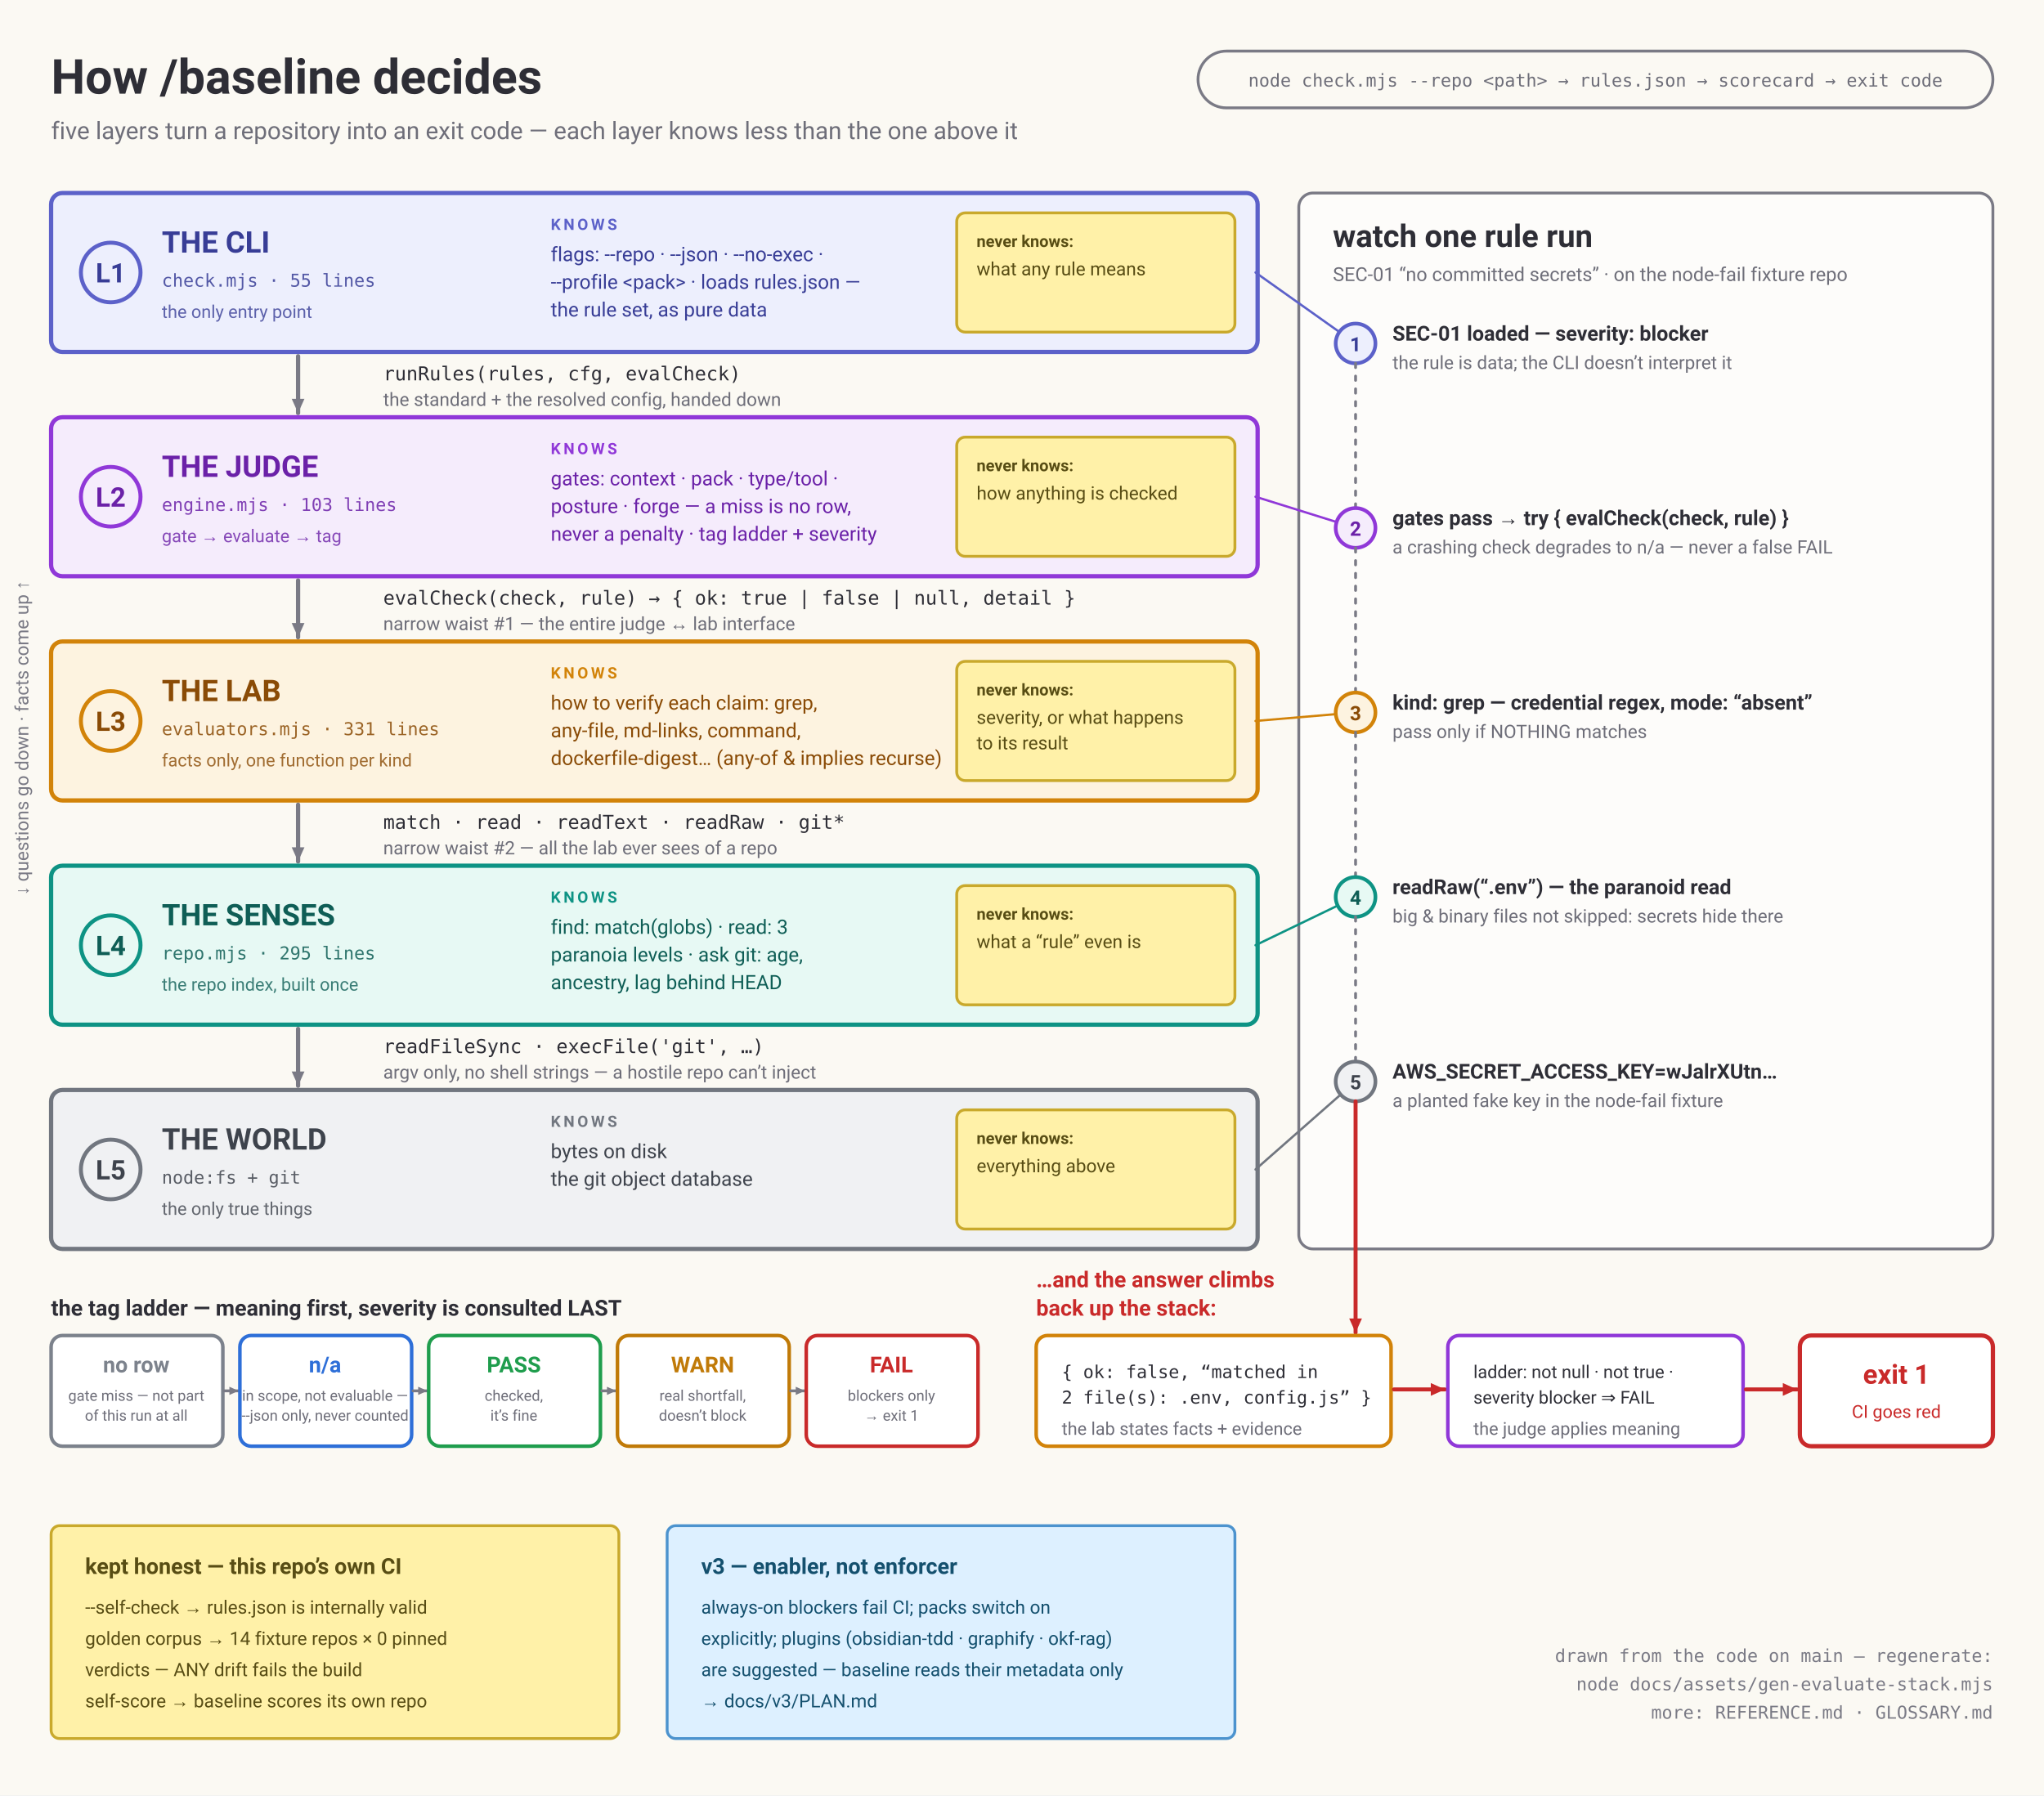
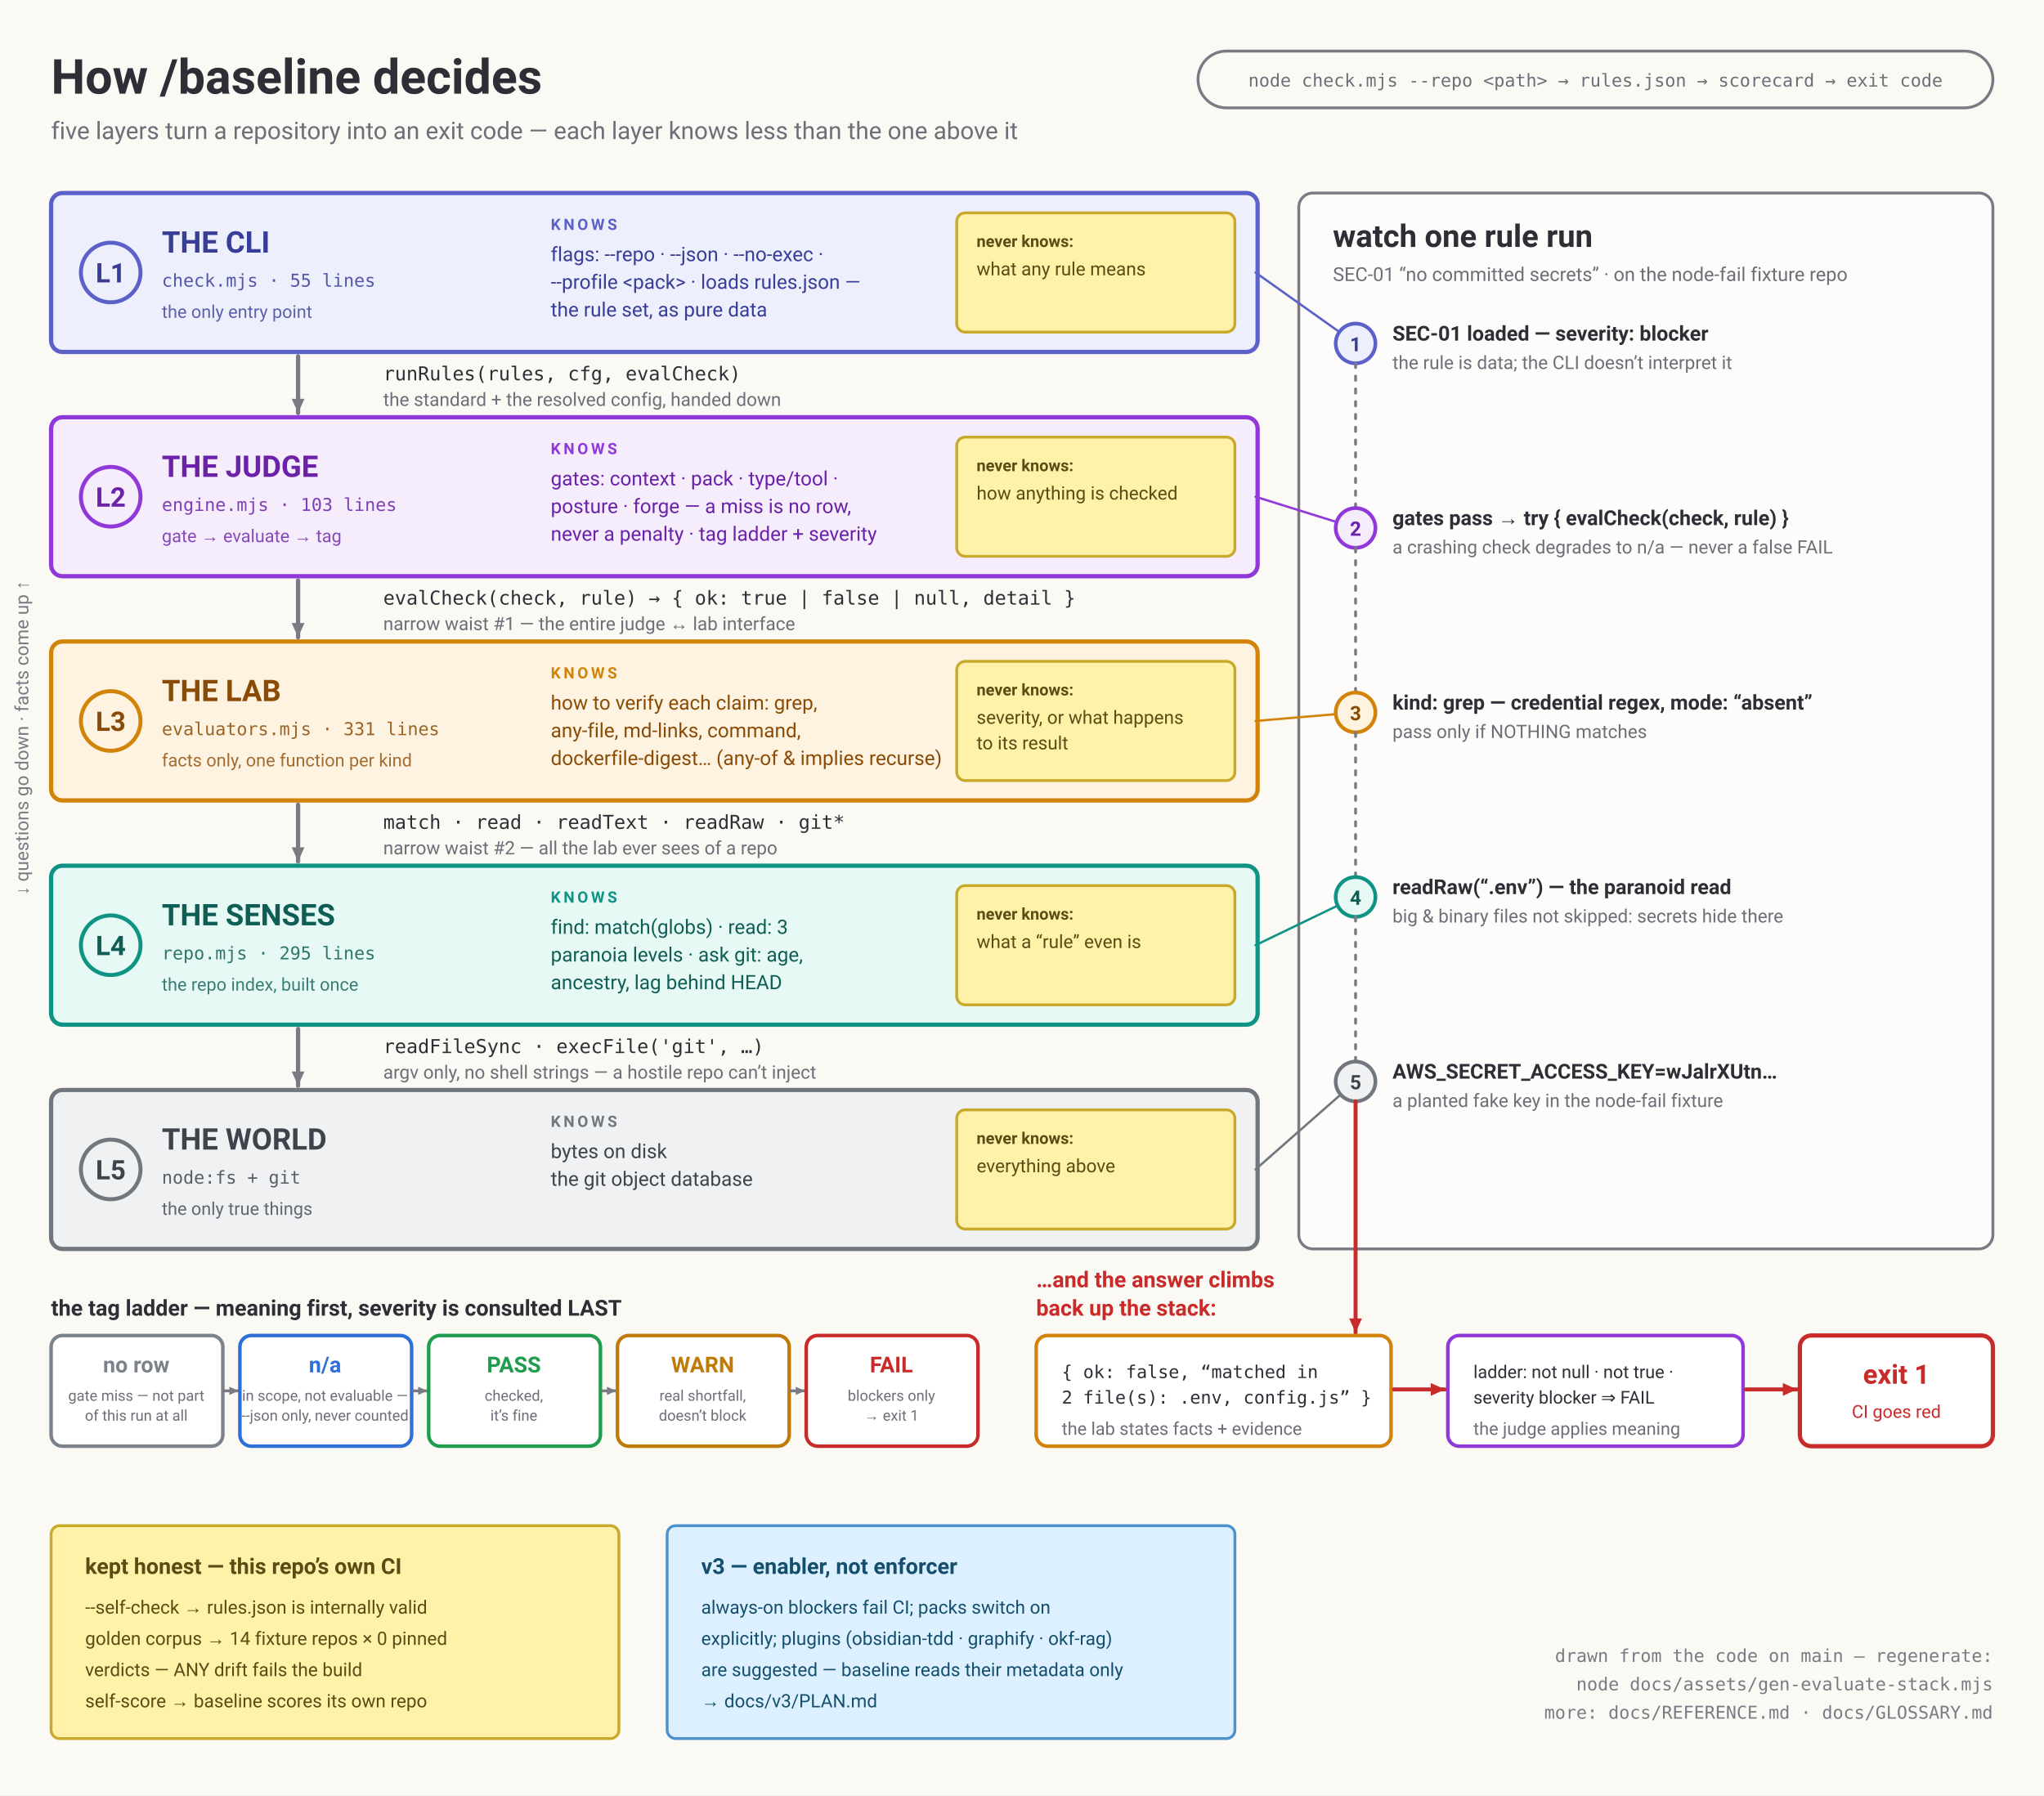
<svg xmlns="http://www.w3.org/2000/svg" viewBox="0 0 1440 1265" role="img" aria-labelledby="t">
  <rect width="1440" height="1265" fill="#FBF9F3" />
  <text x="36" y="66" font-family="Segoe UI, Roboto, Helvetica Neue, Arial, DejaVu Sans, sans-serif" font-size="34" font-weight="bold" fill="#2E2E36" text-anchor="start">How /baseline decides</text>
  <text x="36" y="98" font-family="Segoe UI, Roboto, Helvetica Neue, Arial, DejaVu Sans, sans-serif" font-size="17" font-weight="normal" fill="#6E6E79" text-anchor="start">five layers turn a repository into an exit code — each layer knows less than the one above it</text>
  <rect x="844" y="36" width="560" height="40" rx="20" fill="none" stroke="#7A7A85" stroke-width="2" />
  <text x="1124" y="61" font-family="ui-monospace, Menlo, Consolas, DejaVu Sans Mono, monospace" font-size="12.5" font-weight="normal" fill="#6E6E79" text-anchor="middle">node check.mjs --repo &lt;path&gt;  →  rules.json  →  scorecard  →  exit code</text>
  <g transform="rotate(-90 20 520)">
    <text x="20" y="520" font-family="Segoe UI, Roboto, Helvetica Neue, Arial, DejaVu Sans, sans-serif" font-size="13" font-weight="normal" fill="#7A7A85" text-anchor="middle">↓ questions go down · facts come up ↑</text>
  </g>
  <rect x="36" y="136" width="850" height="112" rx="8" fill="#EDEFFD" stroke="#5C61C9" stroke-width="3" />
  <circle cx="78" cy="192" r="21" fill="none" stroke="#5C61C9" stroke-width="2.8" />
  <text x="78" y="199" font-family="Segoe UI, Roboto, Helvetica Neue, Arial, DejaVu Sans, sans-serif" font-size="19" font-weight="bold" fill="#383D96" text-anchor="middle">L1</text>
  <text x="114" y="178" font-family="Segoe UI, Roboto, Helvetica Neue, Arial, DejaVu Sans, sans-serif" font-size="21" font-weight="bold" fill="#383D96" text-anchor="start">THE CLI</text>
  <text x="114" y="202" font-family="ui-monospace, Menlo, Consolas, DejaVu Sans Mono, monospace" font-size="12.5" font-weight="normal" fill="#383D96" text-anchor="start" opacity="0.85">check.mjs · 55 lines</text>
  <text x="114" y="224" font-family="Segoe UI, Roboto, Helvetica Neue, Arial, DejaVu Sans, sans-serif" font-size="12.5" font-weight="normal" fill="#383D96" text-anchor="start" opacity="0.8">the only entry point</text>
  <text x="388" y="162" font-family="Segoe UI, Roboto, Helvetica Neue, Arial, DejaVu Sans, sans-serif" font-size="11" font-weight="bold" fill="#5C61C9" text-anchor="start" letter-spacing="2">KNOWS</text>
  <text x="388" y="184" font-family="Segoe UI, Roboto, Helvetica Neue, Arial, DejaVu Sans, sans-serif" font-size="14" font-weight="normal" fill="#383D96" text-anchor="start">flags: --repo · --json · --no-exec ·</text>
  <text x="388" y="203.5" font-family="Segoe UI, Roboto, Helvetica Neue, Arial, DejaVu Sans, sans-serif" font-size="14" font-weight="normal" fill="#383D96" text-anchor="start">--profile &lt;pack&gt; · loads rules.json —</text>
  <text x="388" y="223" font-family="Segoe UI, Roboto, Helvetica Neue, Arial, DejaVu Sans, sans-serif" font-size="14" font-weight="normal" fill="#383D96" text-anchor="start">the rule set, as pure data</text>
  <rect x="674" y="150" width="196" height="84" rx="6" fill="#FFF1A8" stroke="#C9A92C" stroke-width="2" />
  <text x="688" y="174" font-family="Segoe UI, Roboto, Helvetica Neue, Arial, DejaVu Sans, sans-serif" font-size="11.5" font-weight="bold" fill="#584D14" text-anchor="start">never knows:</text>
  <text x="688" y="194" font-family="Segoe UI, Roboto, Helvetica Neue, Arial, DejaVu Sans, sans-serif" font-size="13" font-weight="normal" fill="#584D14" text-anchor="start">what any rule means</text>
  <line x1="210" y1="251" x2="210" y2="291" stroke="#7A7A85" stroke-width="3" stroke-linecap="round" />
  <path d="M210,291 L214.5,281 L205.5,281 Z" fill="#7A7A85" />
  <text x="270" y="268" font-family="ui-monospace, Menlo, Consolas, DejaVu Sans Mono, monospace" font-size="13.5" font-weight="normal" fill="#2E2E36" text-anchor="start">runRules(rules, cfg, evalCheck)</text>
  <text x="270" y="286" font-family="Segoe UI, Roboto, Helvetica Neue, Arial, DejaVu Sans, sans-serif" font-size="13" font-weight="normal" fill="#6E6E79" text-anchor="start">the standard + the resolved config, handed down</text>
  <rect x="36" y="294" width="850" height="112" rx="8" fill="#F5ECFC" stroke="#9038D8" stroke-width="3" />
  <circle cx="78" cy="350" r="21" fill="none" stroke="#9038D8" stroke-width="2.8" />
  <text x="78" y="357" font-family="Segoe UI, Roboto, Helvetica Neue, Arial, DejaVu Sans, sans-serif" font-size="19" font-weight="bold" fill="#6B21A8" text-anchor="middle">L2</text>
  <text x="114" y="336" font-family="Segoe UI, Roboto, Helvetica Neue, Arial, DejaVu Sans, sans-serif" font-size="21" font-weight="bold" fill="#6B21A8" text-anchor="start">THE JUDGE</text>
  <text x="114" y="360" font-family="ui-monospace, Menlo, Consolas, DejaVu Sans Mono, monospace" font-size="12.5" font-weight="normal" fill="#6B21A8" text-anchor="start" opacity="0.85">engine.mjs · 103 lines</text>
  <text x="114" y="382" font-family="Segoe UI, Roboto, Helvetica Neue, Arial, DejaVu Sans, sans-serif" font-size="12.5" font-weight="normal" fill="#6B21A8" text-anchor="start" opacity="0.8">gate → evaluate → tag</text>
  <text x="388" y="320" font-family="Segoe UI, Roboto, Helvetica Neue, Arial, DejaVu Sans, sans-serif" font-size="11" font-weight="bold" fill="#9038D8" text-anchor="start" letter-spacing="2">KNOWS</text>
  <text x="388" y="342" font-family="Segoe UI, Roboto, Helvetica Neue, Arial, DejaVu Sans, sans-serif" font-size="14" font-weight="normal" fill="#6B21A8" text-anchor="start">gates: context · pack · type/tool ·</text>
  <text x="388" y="361.5" font-family="Segoe UI, Roboto, Helvetica Neue, Arial, DejaVu Sans, sans-serif" font-size="14" font-weight="normal" fill="#6B21A8" text-anchor="start">posture · forge — a miss is no row,</text>
  <text x="388" y="381" font-family="Segoe UI, Roboto, Helvetica Neue, Arial, DejaVu Sans, sans-serif" font-size="14" font-weight="normal" fill="#6B21A8" text-anchor="start">never a penalty · tag ladder + severity</text>
  <rect x="674" y="308" width="196" height="84" rx="6" fill="#FFF1A8" stroke="#C9A92C" stroke-width="2" />
  <text x="688" y="332" font-family="Segoe UI, Roboto, Helvetica Neue, Arial, DejaVu Sans, sans-serif" font-size="11.5" font-weight="bold" fill="#584D14" text-anchor="start">never knows:</text>
  <text x="688" y="352" font-family="Segoe UI, Roboto, Helvetica Neue, Arial, DejaVu Sans, sans-serif" font-size="13" font-weight="normal" fill="#584D14" text-anchor="start">how anything is checked</text>
  <line x1="210" y1="409" x2="210" y2="449" stroke="#7A7A85" stroke-width="3" stroke-linecap="round" />
  <path d="M210,449 L214.5,439 L205.5,439 Z" fill="#7A7A85" />
  <text x="270" y="426" font-family="ui-monospace, Menlo, Consolas, DejaVu Sans Mono, monospace" font-size="13.5" font-weight="normal" fill="#2E2E36" text-anchor="start">evalCheck(check, rule) → { ok: true | false | null, detail }</text>
  <text x="270" y="444" font-family="Segoe UI, Roboto, Helvetica Neue, Arial, DejaVu Sans, sans-serif" font-size="13" font-weight="normal" fill="#6E6E79" text-anchor="start">narrow waist #1 — the entire judge ↔ lab interface</text>
  <rect x="36" y="452" width="850" height="112" rx="8" fill="#FDF3E0" stroke="#D28309" stroke-width="3" />
  <circle cx="78" cy="508" r="21" fill="none" stroke="#D28309" stroke-width="2.8" />
  <text x="78" y="515" font-family="Segoe UI, Roboto, Helvetica Neue, Arial, DejaVu Sans, sans-serif" font-size="19" font-weight="bold" fill="#8A4B06" text-anchor="middle">L3</text>
  <text x="114" y="494" font-family="Segoe UI, Roboto, Helvetica Neue, Arial, DejaVu Sans, sans-serif" font-size="21" font-weight="bold" fill="#8A4B06" text-anchor="start">THE LAB</text>
  <text x="114" y="518" font-family="ui-monospace, Menlo, Consolas, DejaVu Sans Mono, monospace" font-size="12.5" font-weight="normal" fill="#8A4B06" text-anchor="start" opacity="0.85">evaluators.mjs · 331 lines</text>
  <text x="114" y="540" font-family="Segoe UI, Roboto, Helvetica Neue, Arial, DejaVu Sans, sans-serif" font-size="12.5" font-weight="normal" fill="#8A4B06" text-anchor="start" opacity="0.8">facts only, one function per kind</text>
  <text x="388" y="478" font-family="Segoe UI, Roboto, Helvetica Neue, Arial, DejaVu Sans, sans-serif" font-size="11" font-weight="bold" fill="#D28309" text-anchor="start" letter-spacing="2">KNOWS</text>
  <text x="388" y="500" font-family="Segoe UI, Roboto, Helvetica Neue, Arial, DejaVu Sans, sans-serif" font-size="14" font-weight="normal" fill="#8A4B06" text-anchor="start">how to verify each claim: grep,</text>
  <text x="388" y="519.5" font-family="Segoe UI, Roboto, Helvetica Neue, Arial, DejaVu Sans, sans-serif" font-size="14" font-weight="normal" fill="#8A4B06" text-anchor="start">any-file, md-links, command,</text>
  <text x="388" y="539" font-family="Segoe UI, Roboto, Helvetica Neue, Arial, DejaVu Sans, sans-serif" font-size="14" font-weight="normal" fill="#8A4B06" text-anchor="start">dockerfile-digest… (any-of &amp; implies recurse)</text>
  <rect x="674" y="466" width="196" height="84" rx="6" fill="#FFF1A8" stroke="#C9A92C" stroke-width="2" />
  <text x="688" y="490" font-family="Segoe UI, Roboto, Helvetica Neue, Arial, DejaVu Sans, sans-serif" font-size="11.5" font-weight="bold" fill="#584D14" text-anchor="start">never knows:</text>
  <text x="688" y="510" font-family="Segoe UI, Roboto, Helvetica Neue, Arial, DejaVu Sans, sans-serif" font-size="13" font-weight="normal" fill="#584D14" text-anchor="start">severity, or what happens</text>
  <text x="688" y="528" font-family="Segoe UI, Roboto, Helvetica Neue, Arial, DejaVu Sans, sans-serif" font-size="13" font-weight="normal" fill="#584D14" text-anchor="start">to its result</text>
  <line x1="210" y1="567" x2="210" y2="607" stroke="#7A7A85" stroke-width="3" stroke-linecap="round" />
  <path d="M210,607 L214.5,597 L205.5,597 Z" fill="#7A7A85" />
  <text x="270" y="584" font-family="ui-monospace, Menlo, Consolas, DejaVu Sans Mono, monospace" font-size="13.5" font-weight="normal" fill="#2E2E36" text-anchor="start">match · read · readText · readRaw · git*</text>
  <text x="270" y="602" font-family="Segoe UI, Roboto, Helvetica Neue, Arial, DejaVu Sans, sans-serif" font-size="13" font-weight="normal" fill="#6E6E79" text-anchor="start">narrow waist #2 — all the lab ever sees of a repo</text>
  <rect x="36" y="610" width="850" height="112" rx="8" fill="#E7F9F4" stroke="#0E9384" stroke-width="3" />
  <circle cx="78" cy="666" r="21" fill="none" stroke="#0E9384" stroke-width="2.8" />
  <text x="78" y="673" font-family="Segoe UI, Roboto, Helvetica Neue, Arial, DejaVu Sans, sans-serif" font-size="19" font-weight="bold" fill="#0F5E56" text-anchor="middle">L4</text>
  <text x="114" y="652" font-family="Segoe UI, Roboto, Helvetica Neue, Arial, DejaVu Sans, sans-serif" font-size="21" font-weight="bold" fill="#0F5E56" text-anchor="start">THE SENSES</text>
  <text x="114" y="676" font-family="ui-monospace, Menlo, Consolas, DejaVu Sans Mono, monospace" font-size="12.5" font-weight="normal" fill="#0F5E56" text-anchor="start" opacity="0.85">repo.mjs · 295 lines</text>
  <text x="114" y="698" font-family="Segoe UI, Roboto, Helvetica Neue, Arial, DejaVu Sans, sans-serif" font-size="12.5" font-weight="normal" fill="#0F5E56" text-anchor="start" opacity="0.8">the repo index, built once</text>
  <text x="388" y="636" font-family="Segoe UI, Roboto, Helvetica Neue, Arial, DejaVu Sans, sans-serif" font-size="11" font-weight="bold" fill="#0E9384" text-anchor="start" letter-spacing="2">KNOWS</text>
  <text x="388" y="658" font-family="Segoe UI, Roboto, Helvetica Neue, Arial, DejaVu Sans, sans-serif" font-size="14" font-weight="normal" fill="#0F5E56" text-anchor="start">find: match(globs) · read: 3</text>
  <text x="388" y="677.5" font-family="Segoe UI, Roboto, Helvetica Neue, Arial, DejaVu Sans, sans-serif" font-size="14" font-weight="normal" fill="#0F5E56" text-anchor="start">paranoia levels · ask git: age,</text>
  <text x="388" y="697" font-family="Segoe UI, Roboto, Helvetica Neue, Arial, DejaVu Sans, sans-serif" font-size="14" font-weight="normal" fill="#0F5E56" text-anchor="start">ancestry, lag behind HEAD</text>
  <rect x="674" y="624" width="196" height="84" rx="6" fill="#FFF1A8" stroke="#C9A92C" stroke-width="2" />
  <text x="688" y="648" font-family="Segoe UI, Roboto, Helvetica Neue, Arial, DejaVu Sans, sans-serif" font-size="11.5" font-weight="bold" fill="#584D14" text-anchor="start">never knows:</text>
  <text x="688" y="668" font-family="Segoe UI, Roboto, Helvetica Neue, Arial, DejaVu Sans, sans-serif" font-size="13" font-weight="normal" fill="#584D14" text-anchor="start">what a “rule” even is</text>
  <line x1="210" y1="725" x2="210" y2="765" stroke="#7A7A85" stroke-width="3" stroke-linecap="round" />
  <path d="M210,765 L214.5,755 L205.5,755 Z" fill="#7A7A85" />
  <text x="270" y="742" font-family="ui-monospace, Menlo, Consolas, DejaVu Sans Mono, monospace" font-size="13.5" font-weight="normal" fill="#2E2E36" text-anchor="start">readFileSync · execFile('git', …)</text>
  <text x="270" y="760" font-family="Segoe UI, Roboto, Helvetica Neue, Arial, DejaVu Sans, sans-serif" font-size="13" font-weight="normal" fill="#6E6E79" text-anchor="start">argv only, no shell strings — a hostile repo can’t inject</text>
  <rect x="36" y="768" width="850" height="112" rx="8" fill="#F0F1F3" stroke="#71767F" stroke-width="3" />
  <circle cx="78" cy="824" r="21" fill="none" stroke="#71767F" stroke-width="2.8" />
  <text x="78" y="831" font-family="Segoe UI, Roboto, Helvetica Neue, Arial, DejaVu Sans, sans-serif" font-size="19" font-weight="bold" fill="#3E434C" text-anchor="middle">L5</text>
  <text x="114" y="810" font-family="Segoe UI, Roboto, Helvetica Neue, Arial, DejaVu Sans, sans-serif" font-size="21" font-weight="bold" fill="#3E434C" text-anchor="start">THE WORLD</text>
  <text x="114" y="834" font-family="ui-monospace, Menlo, Consolas, DejaVu Sans Mono, monospace" font-size="12.5" font-weight="normal" fill="#3E434C" text-anchor="start" opacity="0.85">node:fs + git</text>
  <text x="114" y="856" font-family="Segoe UI, Roboto, Helvetica Neue, Arial, DejaVu Sans, sans-serif" font-size="12.5" font-weight="normal" fill="#3E434C" text-anchor="start" opacity="0.8">the only true things</text>
  <text x="388" y="794" font-family="Segoe UI, Roboto, Helvetica Neue, Arial, DejaVu Sans, sans-serif" font-size="11" font-weight="bold" fill="#71767F" text-anchor="start" letter-spacing="2">KNOWS</text>
  <text x="388" y="816" font-family="Segoe UI, Roboto, Helvetica Neue, Arial, DejaVu Sans, sans-serif" font-size="14" font-weight="normal" fill="#3E434C" text-anchor="start">bytes on disk</text>
  <text x="388" y="835.5" font-family="Segoe UI, Roboto, Helvetica Neue, Arial, DejaVu Sans, sans-serif" font-size="14" font-weight="normal" fill="#3E434C" text-anchor="start">the git object database</text>
  <rect x="674" y="782" width="196" height="84" rx="6" fill="#FFF1A8" stroke="#C9A92C" stroke-width="2" />
  <text x="688" y="806" font-family="Segoe UI, Roboto, Helvetica Neue, Arial, DejaVu Sans, sans-serif" font-size="11.5" font-weight="bold" fill="#584D14" text-anchor="start">never knows:</text>
  <text x="688" y="826" font-family="Segoe UI, Roboto, Helvetica Neue, Arial, DejaVu Sans, sans-serif" font-size="13" font-weight="normal" fill="#584D14" text-anchor="start">everything above</text>
  <rect x="915" y="136" width="489" height="744" rx="10" fill="#FFFFFF" fill-opacity="0.55" stroke="#7A7A85" stroke-width="2" />
  <text x="939" y="174" font-family="Segoe UI, Roboto, Helvetica Neue, Arial, DejaVu Sans, sans-serif" font-size="22" font-weight="bold" fill="#2E2E36" text-anchor="start">watch one rule run</text>
  <text x="939" y="198" font-family="Segoe UI, Roboto, Helvetica Neue, Arial, DejaVu Sans, sans-serif" font-size="13.5" font-weight="normal" fill="#6E6E79" text-anchor="start">SEC-01 “no committed secrets” · on the node-fail fixture repo</text>
  <line x1="884.5" y1="192" x2="955" y2="242" stroke="#5C61C9" stroke-width="1.6" stroke-linecap="round" />
  <circle cx="955" cy="242" r="14" fill="#EDEFFD" stroke="#5C61C9" stroke-width="2.6" />
  <text x="955" y="247.5" font-family="Segoe UI, Roboto, Helvetica Neue, Arial, DejaVu Sans, sans-serif" font-size="14" font-weight="bold" fill="#383D96" text-anchor="middle">1</text>
  <text x="981" y="240" font-family="Segoe UI, Roboto, Helvetica Neue, Arial, DejaVu Sans, sans-serif" font-size="14.5" font-weight="bold" fill="#2E2E36" text-anchor="start">SEC-01 loaded — severity: blocker</text>
  <text x="981" y="260" font-family="Segoe UI, Roboto, Helvetica Neue, Arial, DejaVu Sans, sans-serif" font-size="13" font-weight="normal" fill="#6E6E79" text-anchor="start">the rule is data; the CLI doesn’t interpret it</text>
  <line x1="955" y1="256" x2="955" y2="358" stroke="#7A7A85" stroke-width="2" stroke-linecap="round" stroke-dasharray="3 6" />
  <line x1="884.5" y1="350" x2="955" y2="372" stroke="#9038D8" stroke-width="1.6" stroke-linecap="round" />
  <circle cx="955" cy="372" r="14" fill="#F5ECFC" stroke="#9038D8" stroke-width="2.6" />
  <text x="955" y="377.5" font-family="Segoe UI, Roboto, Helvetica Neue, Arial, DejaVu Sans, sans-serif" font-size="14" font-weight="bold" fill="#6B21A8" text-anchor="middle">2</text>
  <text x="981" y="370" font-family="Segoe UI, Roboto, Helvetica Neue, Arial, DejaVu Sans, sans-serif" font-size="14.5" font-weight="bold" fill="#2E2E36" text-anchor="start">gates pass → try { evalCheck(check, rule) }</text>
  <text x="981" y="390" font-family="Segoe UI, Roboto, Helvetica Neue, Arial, DejaVu Sans, sans-serif" font-size="13" font-weight="normal" fill="#6E6E79" text-anchor="start">a crashing check degrades to n/a — never a false FAIL</text>
  <line x1="955" y1="386" x2="955" y2="488" stroke="#7A7A85" stroke-width="2" stroke-linecap="round" stroke-dasharray="3 6" />
  <line x1="884.5" y1="508" x2="955" y2="502" stroke="#D28309" stroke-width="1.6" stroke-linecap="round" />
  <circle cx="955" cy="502" r="14" fill="#FDF3E0" stroke="#D28309" stroke-width="2.6" />
  <text x="955" y="507.5" font-family="Segoe UI, Roboto, Helvetica Neue, Arial, DejaVu Sans, sans-serif" font-size="14" font-weight="bold" fill="#8A4B06" text-anchor="middle">3</text>
  <text x="981" y="500" font-family="Segoe UI, Roboto, Helvetica Neue, Arial, DejaVu Sans, sans-serif" font-size="14.5" font-weight="bold" fill="#2E2E36" text-anchor="start">kind: grep — credential regex, mode: “absent”</text>
  <text x="981" y="520" font-family="Segoe UI, Roboto, Helvetica Neue, Arial, DejaVu Sans, sans-serif" font-size="13" font-weight="normal" fill="#6E6E79" text-anchor="start">pass only if NOTHING matches</text>
  <line x1="955" y1="516" x2="955" y2="618" stroke="#7A7A85" stroke-width="2" stroke-linecap="round" stroke-dasharray="3 6" />
  <line x1="884.5" y1="666" x2="955" y2="632" stroke="#0E9384" stroke-width="1.6" stroke-linecap="round" />
  <circle cx="955" cy="632" r="14" fill="#E7F9F4" stroke="#0E9384" stroke-width="2.6" />
  <text x="955" y="637.5" font-family="Segoe UI, Roboto, Helvetica Neue, Arial, DejaVu Sans, sans-serif" font-size="14" font-weight="bold" fill="#0F5E56" text-anchor="middle">4</text>
  <text x="981" y="630" font-family="Segoe UI, Roboto, Helvetica Neue, Arial, DejaVu Sans, sans-serif" font-size="14.5" font-weight="bold" fill="#2E2E36" text-anchor="start">readRaw(“.env”) — the paranoid read</text>
  <text x="981" y="650" font-family="Segoe UI, Roboto, Helvetica Neue, Arial, DejaVu Sans, sans-serif" font-size="13" font-weight="normal" fill="#6E6E79" text-anchor="start">big &amp; binary files not skipped: secrets hide there</text>
  <line x1="955" y1="646" x2="955" y2="748" stroke="#7A7A85" stroke-width="2" stroke-linecap="round" stroke-dasharray="3 6" />
  <line x1="884.5" y1="824" x2="955" y2="762" stroke="#71767F" stroke-width="1.6" stroke-linecap="round" />
  <circle cx="955" cy="762" r="14" fill="#F0F1F3" stroke="#71767F" stroke-width="2.6" />
  <text x="955" y="767.5" font-family="Segoe UI, Roboto, Helvetica Neue, Arial, DejaVu Sans, sans-serif" font-size="14" font-weight="bold" fill="#3E434C" text-anchor="middle">5</text>
  <text x="981" y="760" font-family="Segoe UI, Roboto, Helvetica Neue, Arial, DejaVu Sans, sans-serif" font-size="14.5" font-weight="bold" fill="#2E2E36" text-anchor="start">AWS_SECRET_ACCESS_KEY=wJalrXUtn…</text>
  <text x="981" y="780" font-family="Segoe UI, Roboto, Helvetica Neue, Arial, DejaVu Sans, sans-serif" font-size="13" font-weight="normal" fill="#6E6E79" text-anchor="start">a planted fake key in the node-fail fixture</text>
  <line x1="955" y1="776" x2="955" y2="939" stroke="#C92A2A" stroke-width="2.8" stroke-linecap="round" />
  <path d="M955,939 L959.5,929 L950.5,929 Z" fill="#C92A2A" />
  <text x="730" y="907" font-family="Segoe UI, Roboto, Helvetica Neue, Arial, DejaVu Sans, sans-serif" font-size="15.5" font-weight="bold" fill="#C92A2A" text-anchor="start">…and the answer climbs</text>
  <text x="730" y="927" font-family="Segoe UI, Roboto, Helvetica Neue, Arial, DejaVu Sans, sans-serif" font-size="15.5" font-weight="bold" fill="#C92A2A" text-anchor="start">back up the stack:</text>
  <rect x="730" y="941" width="250" height="78" rx="8" fill="#FFFFFF" stroke="#D28309" stroke-width="2.5" />
  <text x="748" y="971" font-family="ui-monospace, Menlo, Consolas, DejaVu Sans Mono, monospace" font-size="12.5" font-weight="normal" fill="#2E2E36" text-anchor="start">{ ok: false, “matched in</text>
  <text x="748" y="989" font-family="ui-monospace, Menlo, Consolas, DejaVu Sans Mono, monospace" font-size="12.5" font-weight="normal" fill="#2E2E36" text-anchor="start">2 file(s): .env, config.js” }</text>
  <text x="748" y="1011" font-family="Segoe UI, Roboto, Helvetica Neue, Arial, DejaVu Sans, sans-serif" font-size="12.5" font-weight="normal" fill="#6E6E79" text-anchor="start">the lab states facts + evidence</text>
  <line x1="982" y1="979" x2="1018" y2="979" stroke="#C92A2A" stroke-width="2.8" stroke-linecap="round" />
  <path d="M1018,979 L1008,974.5 L1008,983.5 Z" fill="#C92A2A" />
  <rect x="1020" y="941" width="208" height="78" rx="8" fill="#FFFFFF" stroke="#9038D8" stroke-width="2.5" />
  <text x="1038" y="971" font-family="Segoe UI, Roboto, Helvetica Neue, Arial, DejaVu Sans, sans-serif" font-size="12.5" font-weight="normal" fill="#2E2E36" text-anchor="start">ladder: not null · not true ·</text>
  <text x="1038" y="989" font-family="Segoe UI, Roboto, Helvetica Neue, Arial, DejaVu Sans, sans-serif" font-size="12.5" font-weight="normal" fill="#2E2E36" text-anchor="start">severity blocker ⇒ FAIL</text>
  <text x="1038" y="1011" font-family="Segoe UI, Roboto, Helvetica Neue, Arial, DejaVu Sans, sans-serif" font-size="12.5" font-weight="normal" fill="#6E6E79" text-anchor="start">the judge applies meaning</text>
  <line x1="1230" y1="979" x2="1266" y2="979" stroke="#C92A2A" stroke-width="2.8" stroke-linecap="round" />
  <path d="M1266,979 L1256,974.5 L1256,983.5 Z" fill="#C92A2A" />
  <rect x="1268" y="941" width="136" height="78" rx="8" fill="#FFFFFF" stroke="#C92A2A" stroke-width="3" />
  <text x="1336" y="975" font-family="Segoe UI, Roboto, Helvetica Neue, Arial, DejaVu Sans, sans-serif" font-size="19" font-weight="bold" fill="#C92A2A" text-anchor="middle">exit 1</text>
  <text x="1336" y="999" font-family="Segoe UI, Roboto, Helvetica Neue, Arial, DejaVu Sans, sans-serif" font-size="12.5" font-weight="normal" fill="#C92A2A" text-anchor="middle">CI goes red</text>
  <text x="36" y="927" font-family="Segoe UI, Roboto, Helvetica Neue, Arial, DejaVu Sans, sans-serif" font-size="15.5" font-weight="bold" fill="#2E2E36" text-anchor="start">the tag ladder — meaning first, severity is consulted LAST</text>
  <rect x="36" y="941" width="121" height="78" rx="8" fill="#FFFFFF" stroke="#7C828C" stroke-width="2.5" />
  <text x="96" y="967" font-family="Segoe UI, Roboto, Helvetica Neue, Arial, DejaVu Sans, sans-serif" font-size="15.5" font-weight="bold" fill="#7C828C" text-anchor="middle">no row</text>
  <text x="96" y="987" font-family="Segoe UI, Roboto, Helvetica Neue, Arial, DejaVu Sans, sans-serif" font-size="10.5" font-weight="normal" fill="#6E6E79" text-anchor="middle">gate miss — not part</text>
  <text x="96" y="1001" font-family="Segoe UI, Roboto, Helvetica Neue, Arial, DejaVu Sans, sans-serif" font-size="10.5" font-weight="normal" fill="#6E6E79" text-anchor="middle">of this run at all</text>
  <line x1="158" y1="980" x2="168" y2="980" stroke="#7A7A85" stroke-width="2" stroke-linecap="round" />
  <path d="M168,980 L161.6,977.1 L161.6,982.9 Z" fill="#7A7A85" />
  <rect x="169" y="941" width="121" height="78" rx="8" fill="#FFFFFF" stroke="#2E6FD8" stroke-width="2.5" />
  <text x="229" y="967" font-family="Segoe UI, Roboto, Helvetica Neue, Arial, DejaVu Sans, sans-serif" font-size="15.5" font-weight="bold" fill="#2E6FD8" text-anchor="middle">n/a</text>
  <text x="229" y="987" font-family="Segoe UI, Roboto, Helvetica Neue, Arial, DejaVu Sans, sans-serif" font-size="10.5" font-weight="normal" fill="#6E6E79" text-anchor="middle">in scope, not evaluable —</text>
  <text x="229" y="1001" font-family="Segoe UI, Roboto, Helvetica Neue, Arial, DejaVu Sans, sans-serif" font-size="10.5" font-weight="normal" fill="#6E6E79" text-anchor="middle">--json only, never counted</text>
  <line x1="291" y1="980" x2="301" y2="980" stroke="#7A7A85" stroke-width="2" stroke-linecap="round" />
  <path d="M301,980 L294.6,977.1 L294.6,982.9 Z" fill="#7A7A85" />
  <rect x="302" y="941" width="121" height="78" rx="8" fill="#FFFFFF" stroke="#1F9D4D" stroke-width="2.5" />
  <text x="362" y="967" font-family="Segoe UI, Roboto, Helvetica Neue, Arial, DejaVu Sans, sans-serif" font-size="15.5" font-weight="bold" fill="#1F9D4D" text-anchor="middle">PASS</text>
  <text x="362" y="987" font-family="Segoe UI, Roboto, Helvetica Neue, Arial, DejaVu Sans, sans-serif" font-size="10.5" font-weight="normal" fill="#6E6E79" text-anchor="middle">checked,</text>
  <text x="362" y="1001" font-family="Segoe UI, Roboto, Helvetica Neue, Arial, DejaVu Sans, sans-serif" font-size="10.5" font-weight="normal" fill="#6E6E79" text-anchor="middle">it’s fine</text>
  <line x1="424" y1="980" x2="434" y2="980" stroke="#7A7A85" stroke-width="2" stroke-linecap="round" />
  <path d="M434,980 L427.6,977.1 L427.6,982.9 Z" fill="#7A7A85" />
  <rect x="435" y="941" width="121" height="78" rx="8" fill="#FFFFFF" stroke="#C07A08" stroke-width="2.5" />
  <text x="495" y="967" font-family="Segoe UI, Roboto, Helvetica Neue, Arial, DejaVu Sans, sans-serif" font-size="15.5" font-weight="bold" fill="#C07A08" text-anchor="middle">WARN</text>
  <text x="495" y="987" font-family="Segoe UI, Roboto, Helvetica Neue, Arial, DejaVu Sans, sans-serif" font-size="10.5" font-weight="normal" fill="#6E6E79" text-anchor="middle">real shortfall,</text>
  <text x="495" y="1001" font-family="Segoe UI, Roboto, Helvetica Neue, Arial, DejaVu Sans, sans-serif" font-size="10.5" font-weight="normal" fill="#6E6E79" text-anchor="middle">doesn’t block</text>
  <line x1="557" y1="980" x2="567" y2="980" stroke="#7A7A85" stroke-width="2" stroke-linecap="round" />
  <path d="M567,980 L560.6,977.1 L560.6,982.9 Z" fill="#7A7A85" />
  <rect x="568" y="941" width="121" height="78" rx="8" fill="#FFFFFF" stroke="#C92A2A" stroke-width="2.5" />
  <text x="628" y="967" font-family="Segoe UI, Roboto, Helvetica Neue, Arial, DejaVu Sans, sans-serif" font-size="15.5" font-weight="bold" fill="#C92A2A" text-anchor="middle">FAIL</text>
  <text x="628" y="987" font-family="Segoe UI, Roboto, Helvetica Neue, Arial, DejaVu Sans, sans-serif" font-size="10.5" font-weight="normal" fill="#6E6E79" text-anchor="middle">blockers only</text>
  <text x="628" y="1001" font-family="Segoe UI, Roboto, Helvetica Neue, Arial, DejaVu Sans, sans-serif" font-size="10.5" font-weight="normal" fill="#6E6E79" text-anchor="middle">→ exit 1</text>
  <rect x="36" y="1075" width="400" height="150" rx="6" fill="#FFF1A8" stroke="#C9A92C" stroke-width="2" />
  <text x="60" y="1109" font-family="Segoe UI, Roboto, Helvetica Neue, Arial, DejaVu Sans, sans-serif" font-size="15.5" font-weight="bold" fill="#584D14" text-anchor="start">kept honest — this repo’s own CI</text>
  <text x="60" y="1137" font-family="Segoe UI, Roboto, Helvetica Neue, Arial, DejaVu Sans, sans-serif" font-size="13" font-weight="normal" fill="#584D14" text-anchor="start">--self-check → rules.json is internally valid</text>
  <text x="60" y="1159" font-family="Segoe UI, Roboto, Helvetica Neue, Arial, DejaVu Sans, sans-serif" font-size="13" font-weight="normal" fill="#584D14" text-anchor="start">golden corpus → 14 fixture repos × 0 pinned</text>
  <text x="60" y="1181" font-family="Segoe UI, Roboto, Helvetica Neue, Arial, DejaVu Sans, sans-serif" font-size="13" font-weight="normal" fill="#584D14" text-anchor="start">     verdicts — ANY drift fails the build</text>
  <text x="60" y="1203" font-family="Segoe UI, Roboto, Helvetica Neue, Arial, DejaVu Sans, sans-serif" font-size="13" font-weight="normal" fill="#584D14" text-anchor="start">self-score → baseline scores its own repo</text>
  <rect x="470" y="1075" width="400" height="150" rx="6" fill="#DDF0FF" stroke="#4C93CE" stroke-width="2" />
  <text x="494" y="1109" font-family="Segoe UI, Roboto, Helvetica Neue, Arial, DejaVu Sans, sans-serif" font-size="15.5" font-weight="bold" fill="#14506E" text-anchor="start">v3 — enabler, not enforcer</text>
  <text x="494" y="1137" font-family="Segoe UI, Roboto, Helvetica Neue, Arial, DejaVu Sans, sans-serif" font-size="13" font-weight="normal" fill="#14506E" text-anchor="start">always-on blockers fail CI; packs switch on</text>
  <text x="494" y="1159" font-family="Segoe UI, Roboto, Helvetica Neue, Arial, DejaVu Sans, sans-serif" font-size="13" font-weight="normal" fill="#14506E" text-anchor="start">explicitly; plugins (obsidian-tdd · graphify · okf-rag)</text>
  <text x="494" y="1181" font-family="Segoe UI, Roboto, Helvetica Neue, Arial, DejaVu Sans, sans-serif" font-size="13" font-weight="normal" fill="#14506E" text-anchor="start">are suggested — baseline reads their metadata only</text>
  <text x="494" y="1203" font-family="Segoe UI, Roboto, Helvetica Neue, Arial, DejaVu Sans, sans-serif" font-size="13" font-weight="normal" fill="#14506E" text-anchor="start">→ docs/v3/PLAN.md</text>
  <text x="1404" y="1171" font-family="ui-monospace, Menlo, Consolas, DejaVu Sans Mono, monospace" font-size="12.5" font-weight="normal" fill="#7A7A85" text-anchor="end">drawn from the code on main — regenerate:</text>
  <text x="1404" y="1191" font-family="ui-monospace, Menlo, Consolas, DejaVu Sans Mono, monospace" font-size="12.5" font-weight="normal" fill="#7A7A85" text-anchor="end">node docs/assets/gen-evaluate-stack.mjs</text>
-   <text x="1404" y="1211" font-family="ui-monospace, Menlo, Consolas, DejaVu Sans Mono, monospace" font-size="12.5" font-weight="normal" fill="#7A7A85" text-anchor="end">more: REFERENCE.md · GLOSSARY.md</text>
+   <text x="1404" y="1211" font-family="ui-monospace, Menlo, Consolas, DejaVu Sans Mono, monospace" font-size="12.5" font-weight="normal" fill="#7A7A85" text-anchor="end">more: docs/REFERENCE.md · docs/GLOSSARY.md</text>
</svg>
